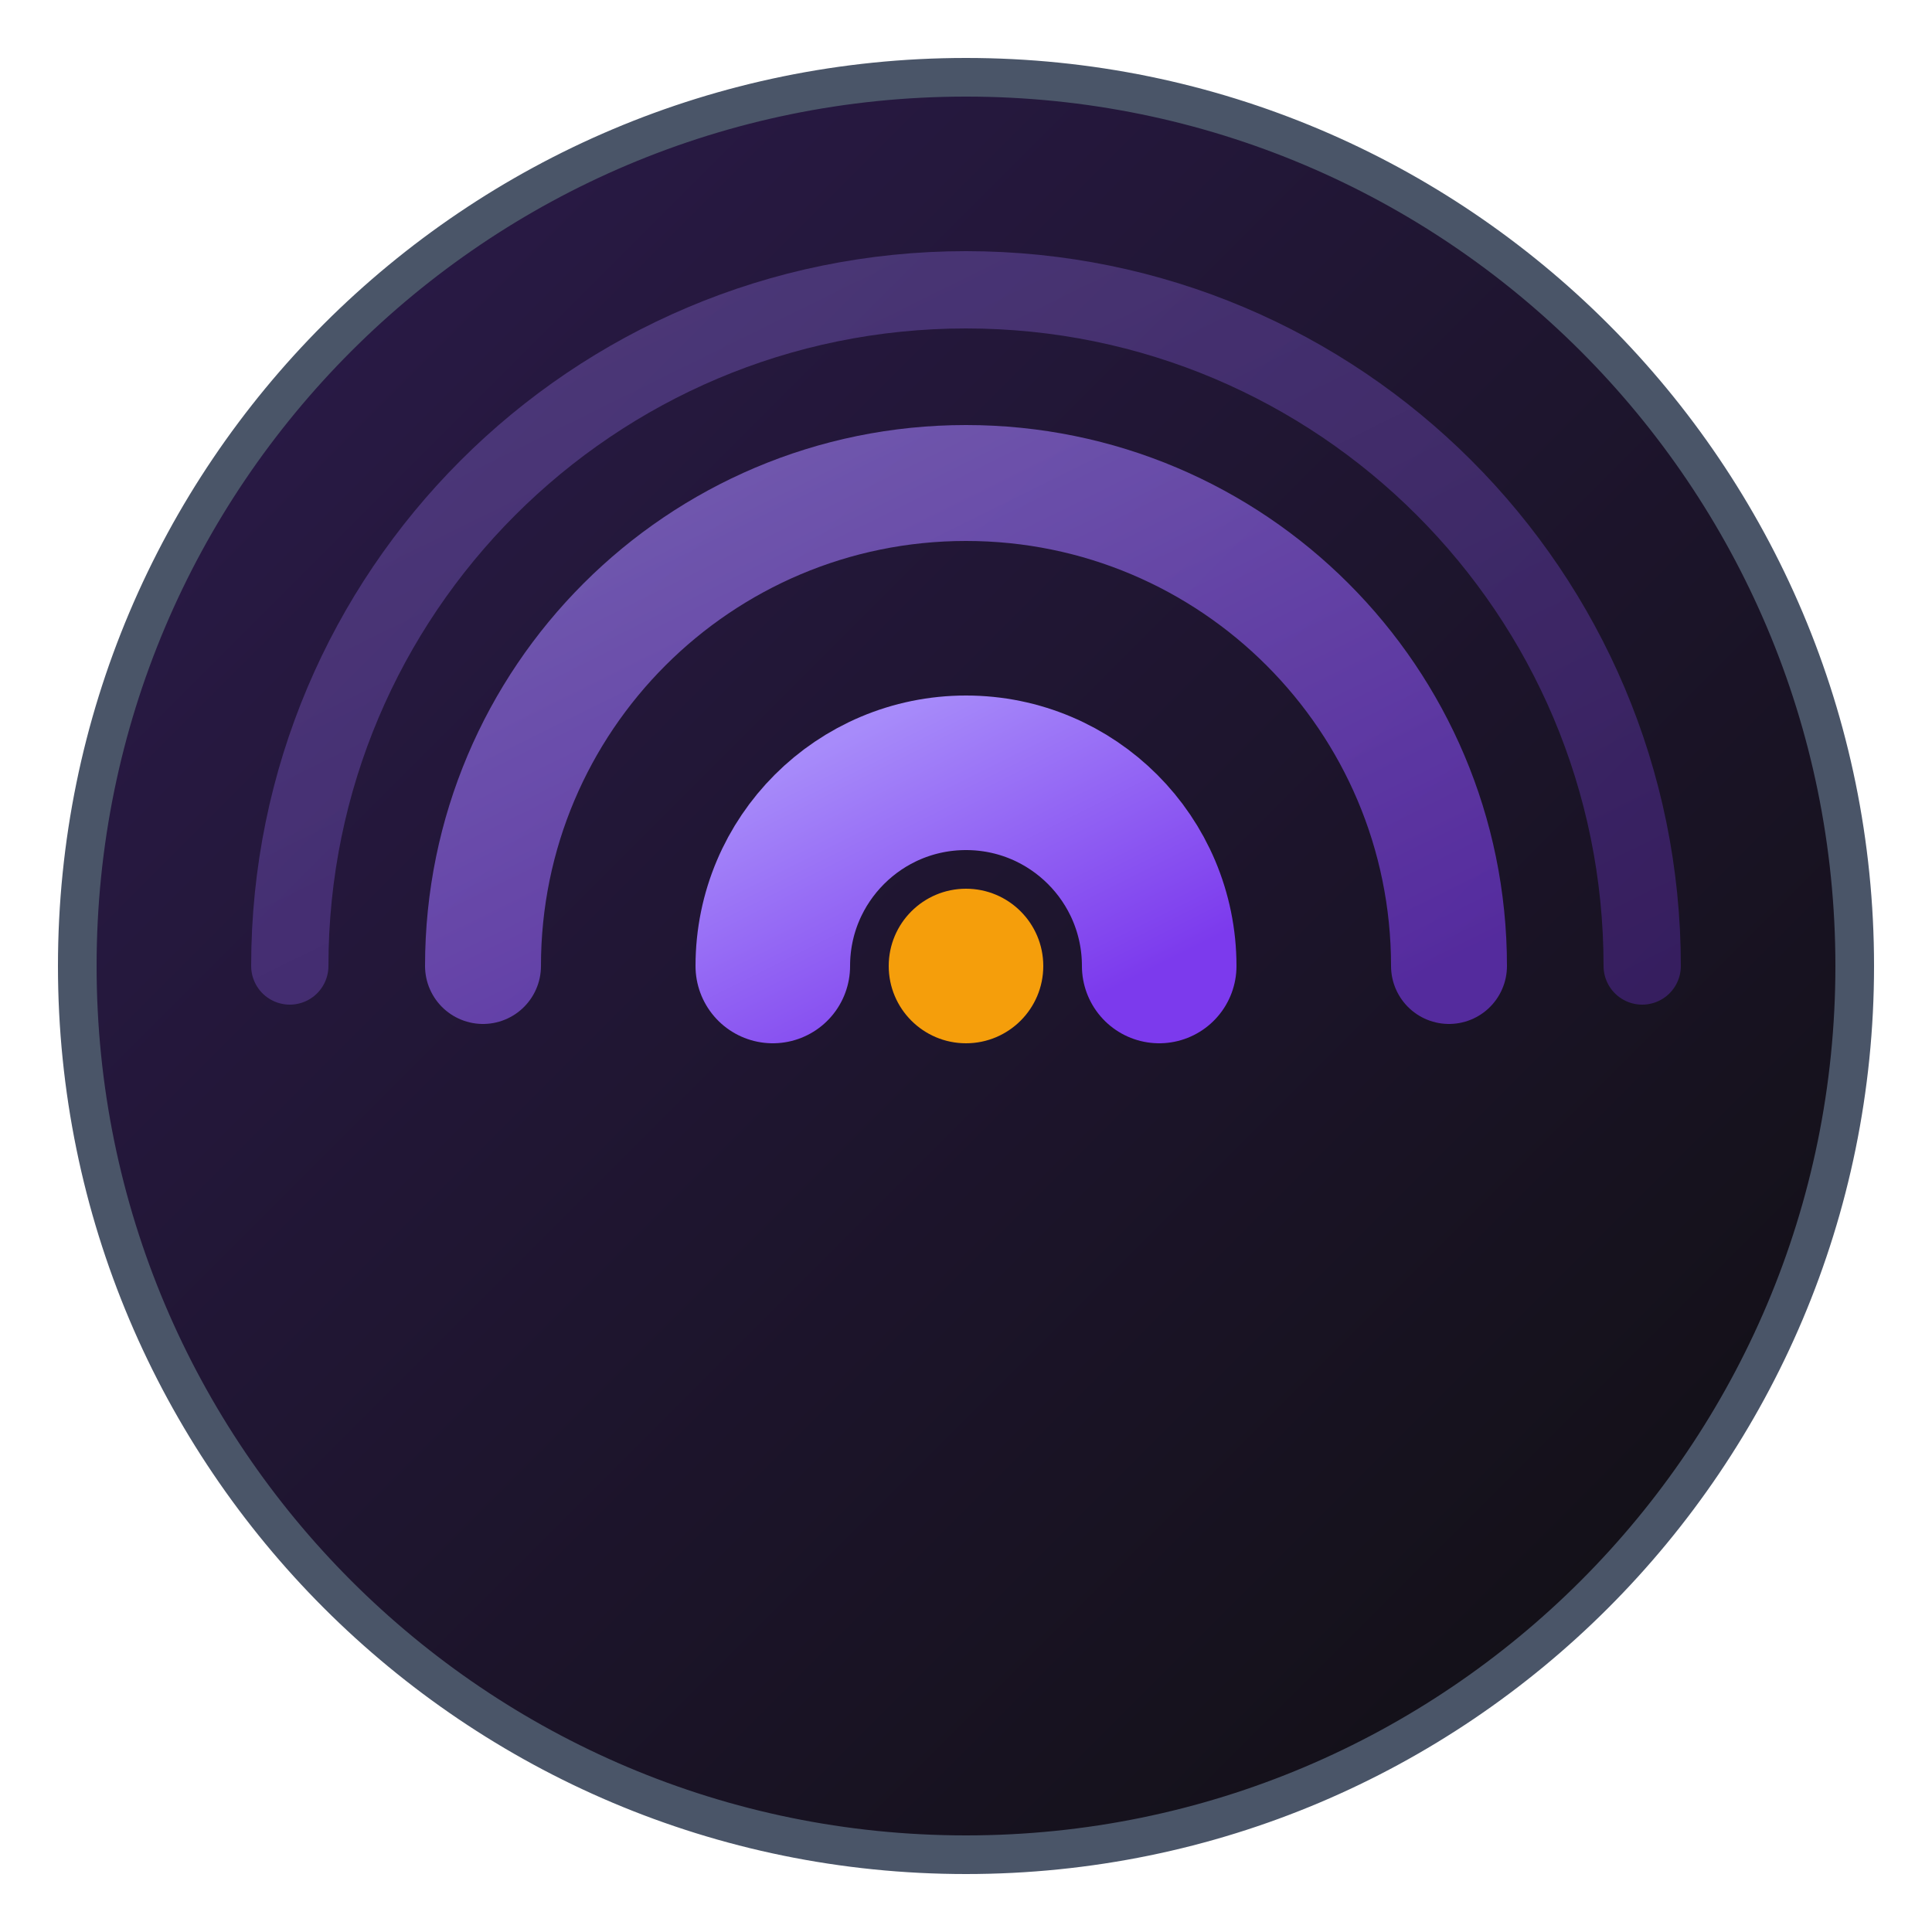
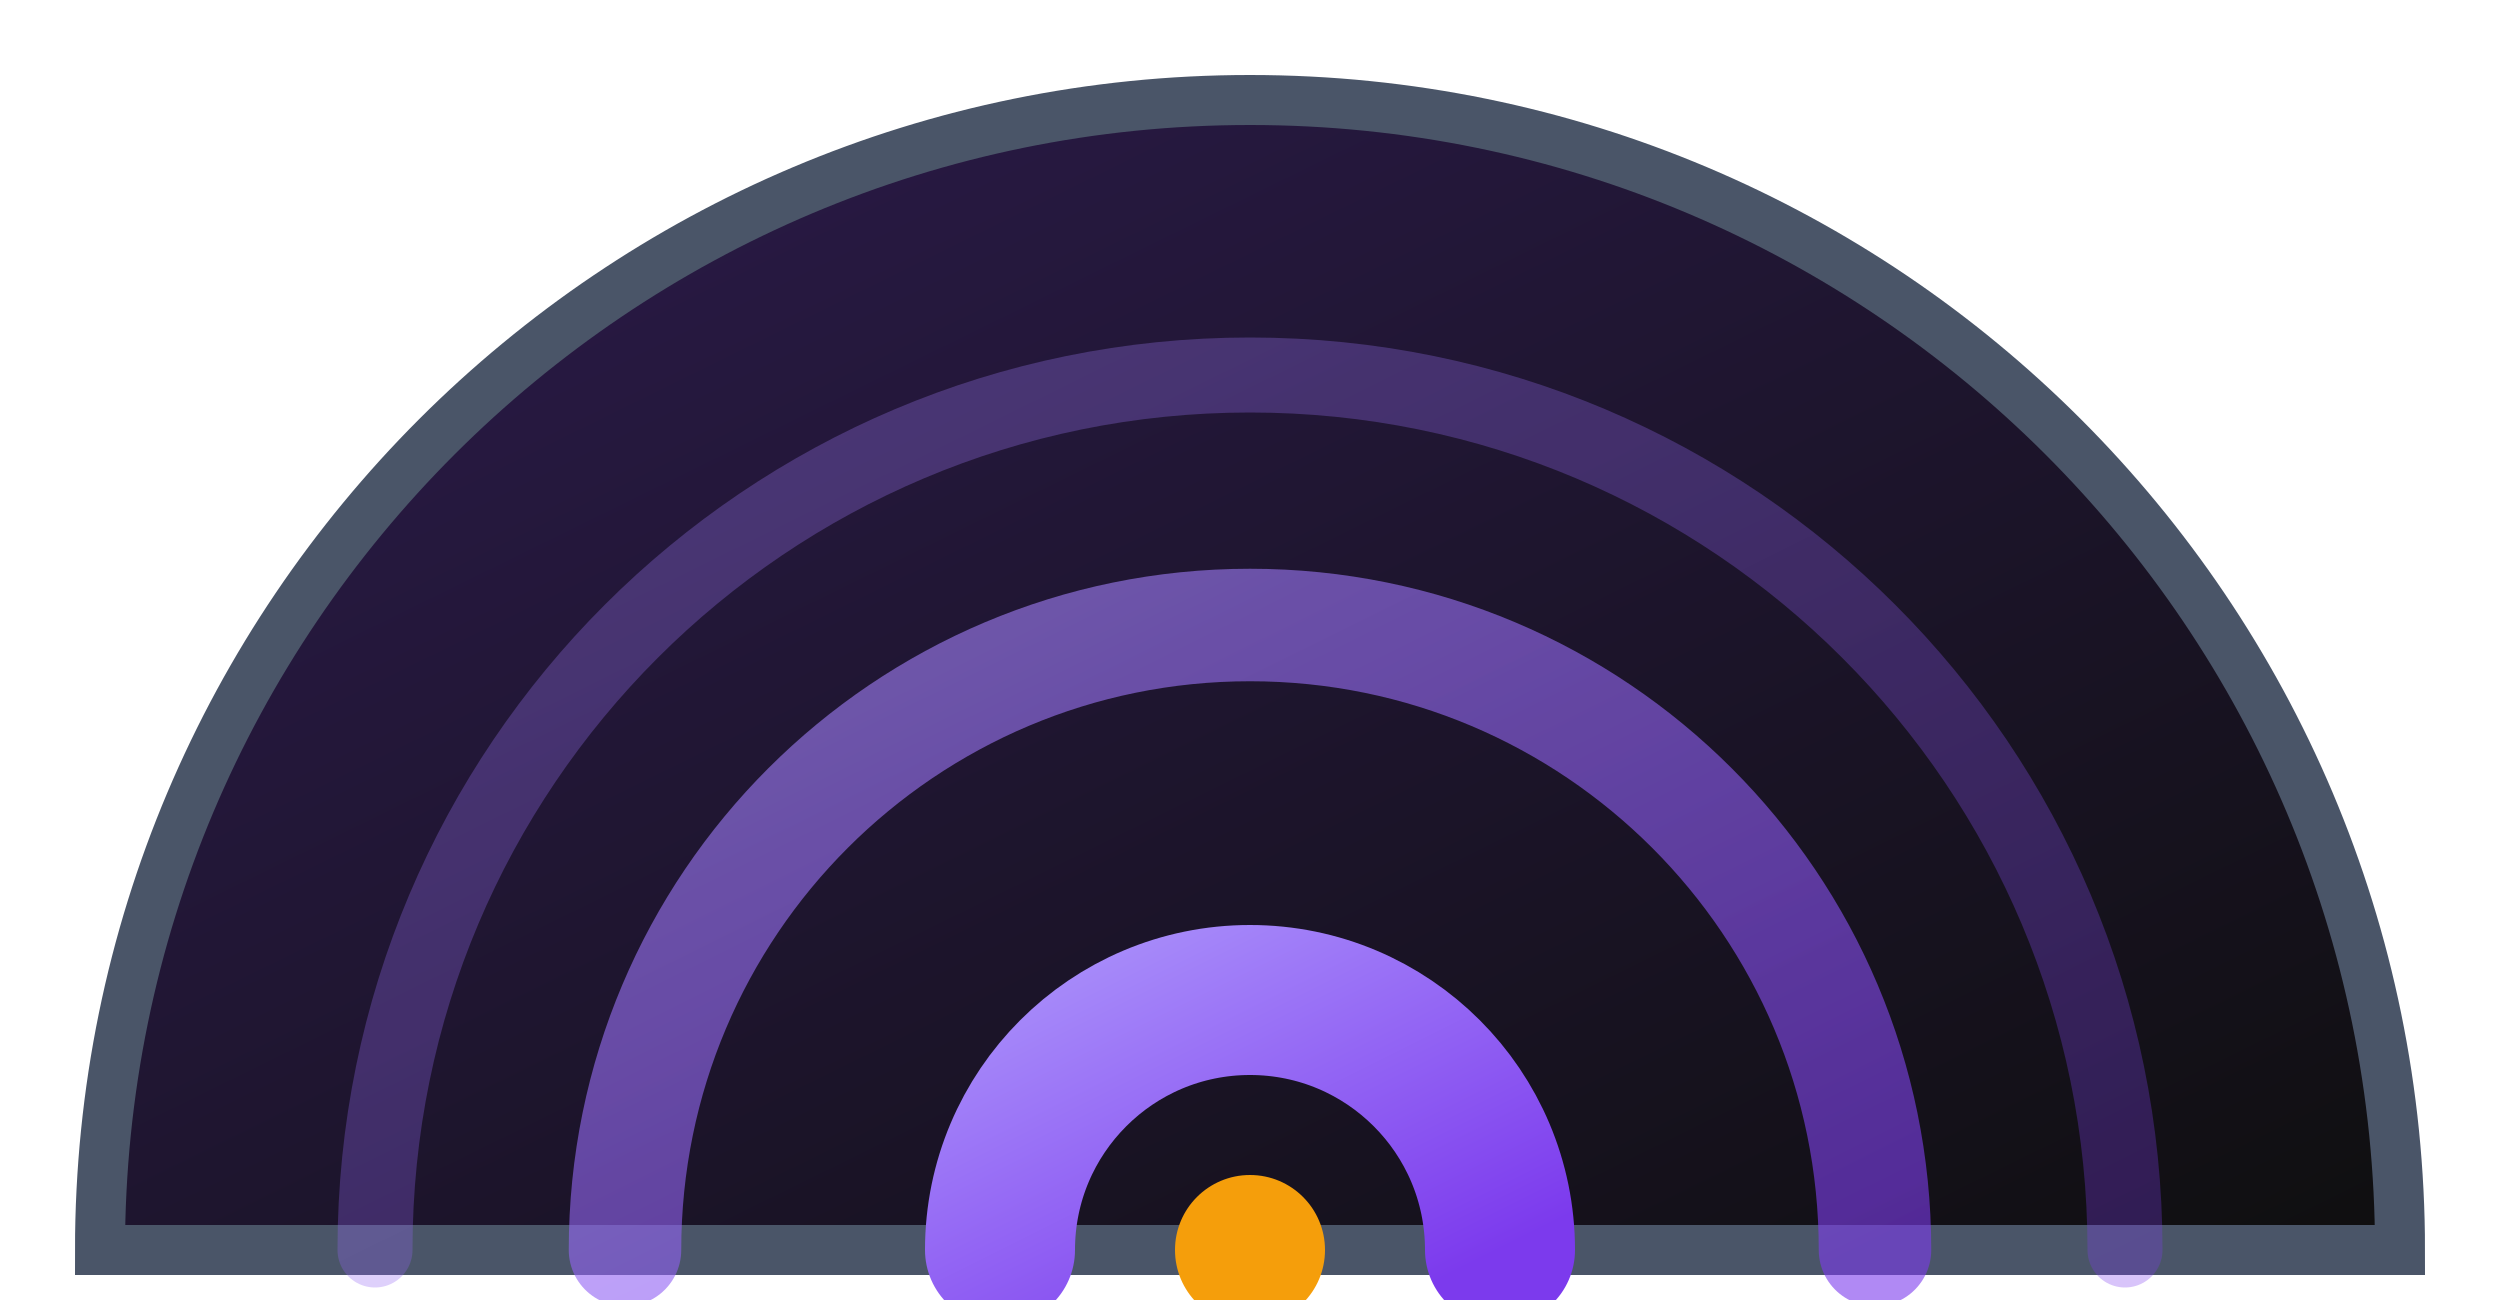
- <svg xmlns="http://www.w3.org/2000/svg" viewBox="0 0 100 100" width="100" height="100">
+ <svg xmlns="http://www.w3.org/2000/svg" viewBox="0 0 100 52" width="100" height="52">
  <defs>
    <linearGradient id="bg-grad" x1="0%" y1="0%" x2="100%" y2="100%">
      <stop offset="0%" stop-color="#2D1B4E" />
      <stop offset="100%" stop-color="#0F0F0F" />
    </linearGradient>
    <linearGradient id="ring-grad" x1="0%" y1="0%" x2="100%" y2="100%">
      <stop offset="0%" stop-color="#A78BFA" />
      <stop offset="100%" stop-color="#7C3AED" />
    </linearGradient>
  </defs>
-   <circle cx="50" cy="50" r="46" fill="url(#bg-grad)" stroke="#4A5568" stroke-width="2" />
-   <path d="M 15 50 A 35 35 0 0 1 85 50" fill="none" stroke="url(#ring-grad)" stroke-width="4" stroke-linecap="round" opacity="0.3" />
-   <path d="M 25 50 A 25 25 0 0 1 75 50" fill="none" stroke="url(#ring-grad)" stroke-width="6" stroke-linecap="round" opacity="0.6" />
-   <path d="M 40 50 A 10 10 0 0 1 60 50" fill="none" stroke="url(#ring-grad)" stroke-width="8" stroke-linecap="round" />
-   <circle cx="50" cy="50" r="4" fill="#F59E0B" />
+   <path d="M 4 50 A 46 46 0 0 1 96 50 Z" fill="url(#bg-grad)" stroke="#4A5568" stroke-width="2" />
+   <path d="M 15 50 A 35 35 0 0 1 85 50" fill="none" stroke="url(#ring-grad)" stroke-width="3" stroke-linecap="round" opacity="0.3" />
+   <path d="M 25 50 A 25 25 0 0 1 75 50" fill="none" stroke="url(#ring-grad)" stroke-width="4.5" stroke-linecap="round" opacity="0.6" />
+   <path d="M 40 50 A 10 10 0 0 1 60 50" fill="none" stroke="url(#ring-grad)" stroke-width="6" stroke-linecap="round" />
+   <circle cx="50" cy="50" r="3" fill="#F59E0B" />
</svg>
